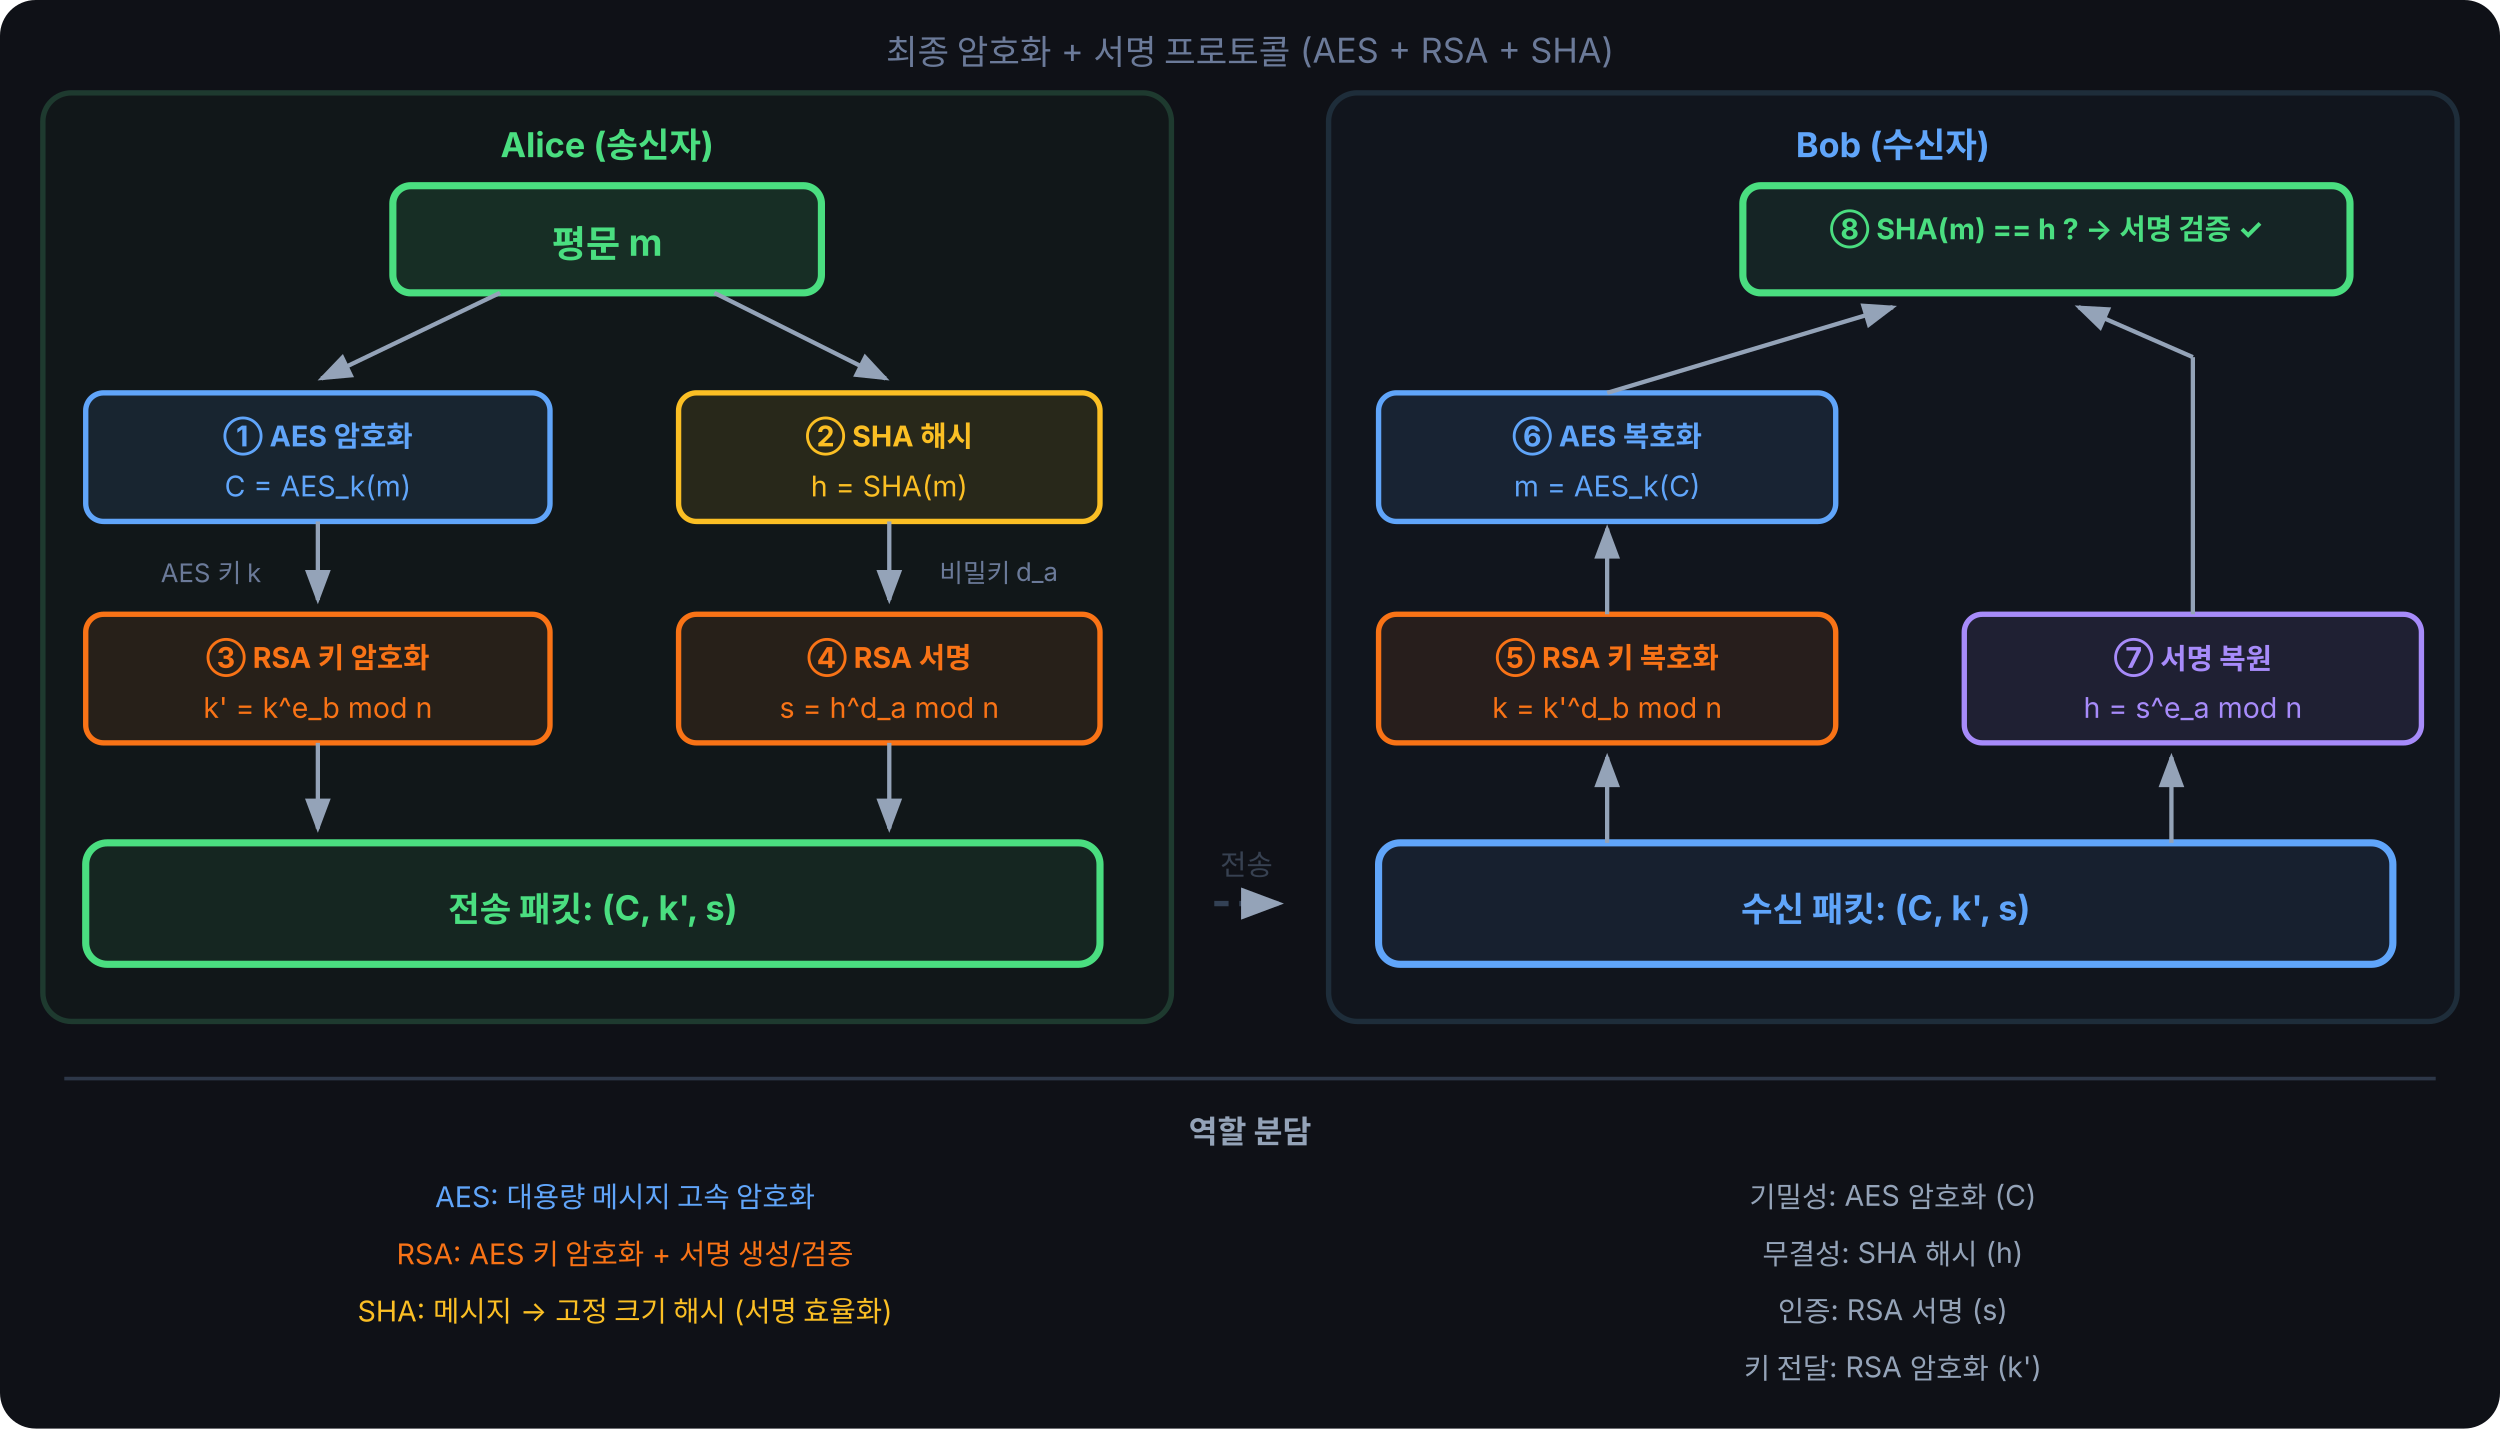
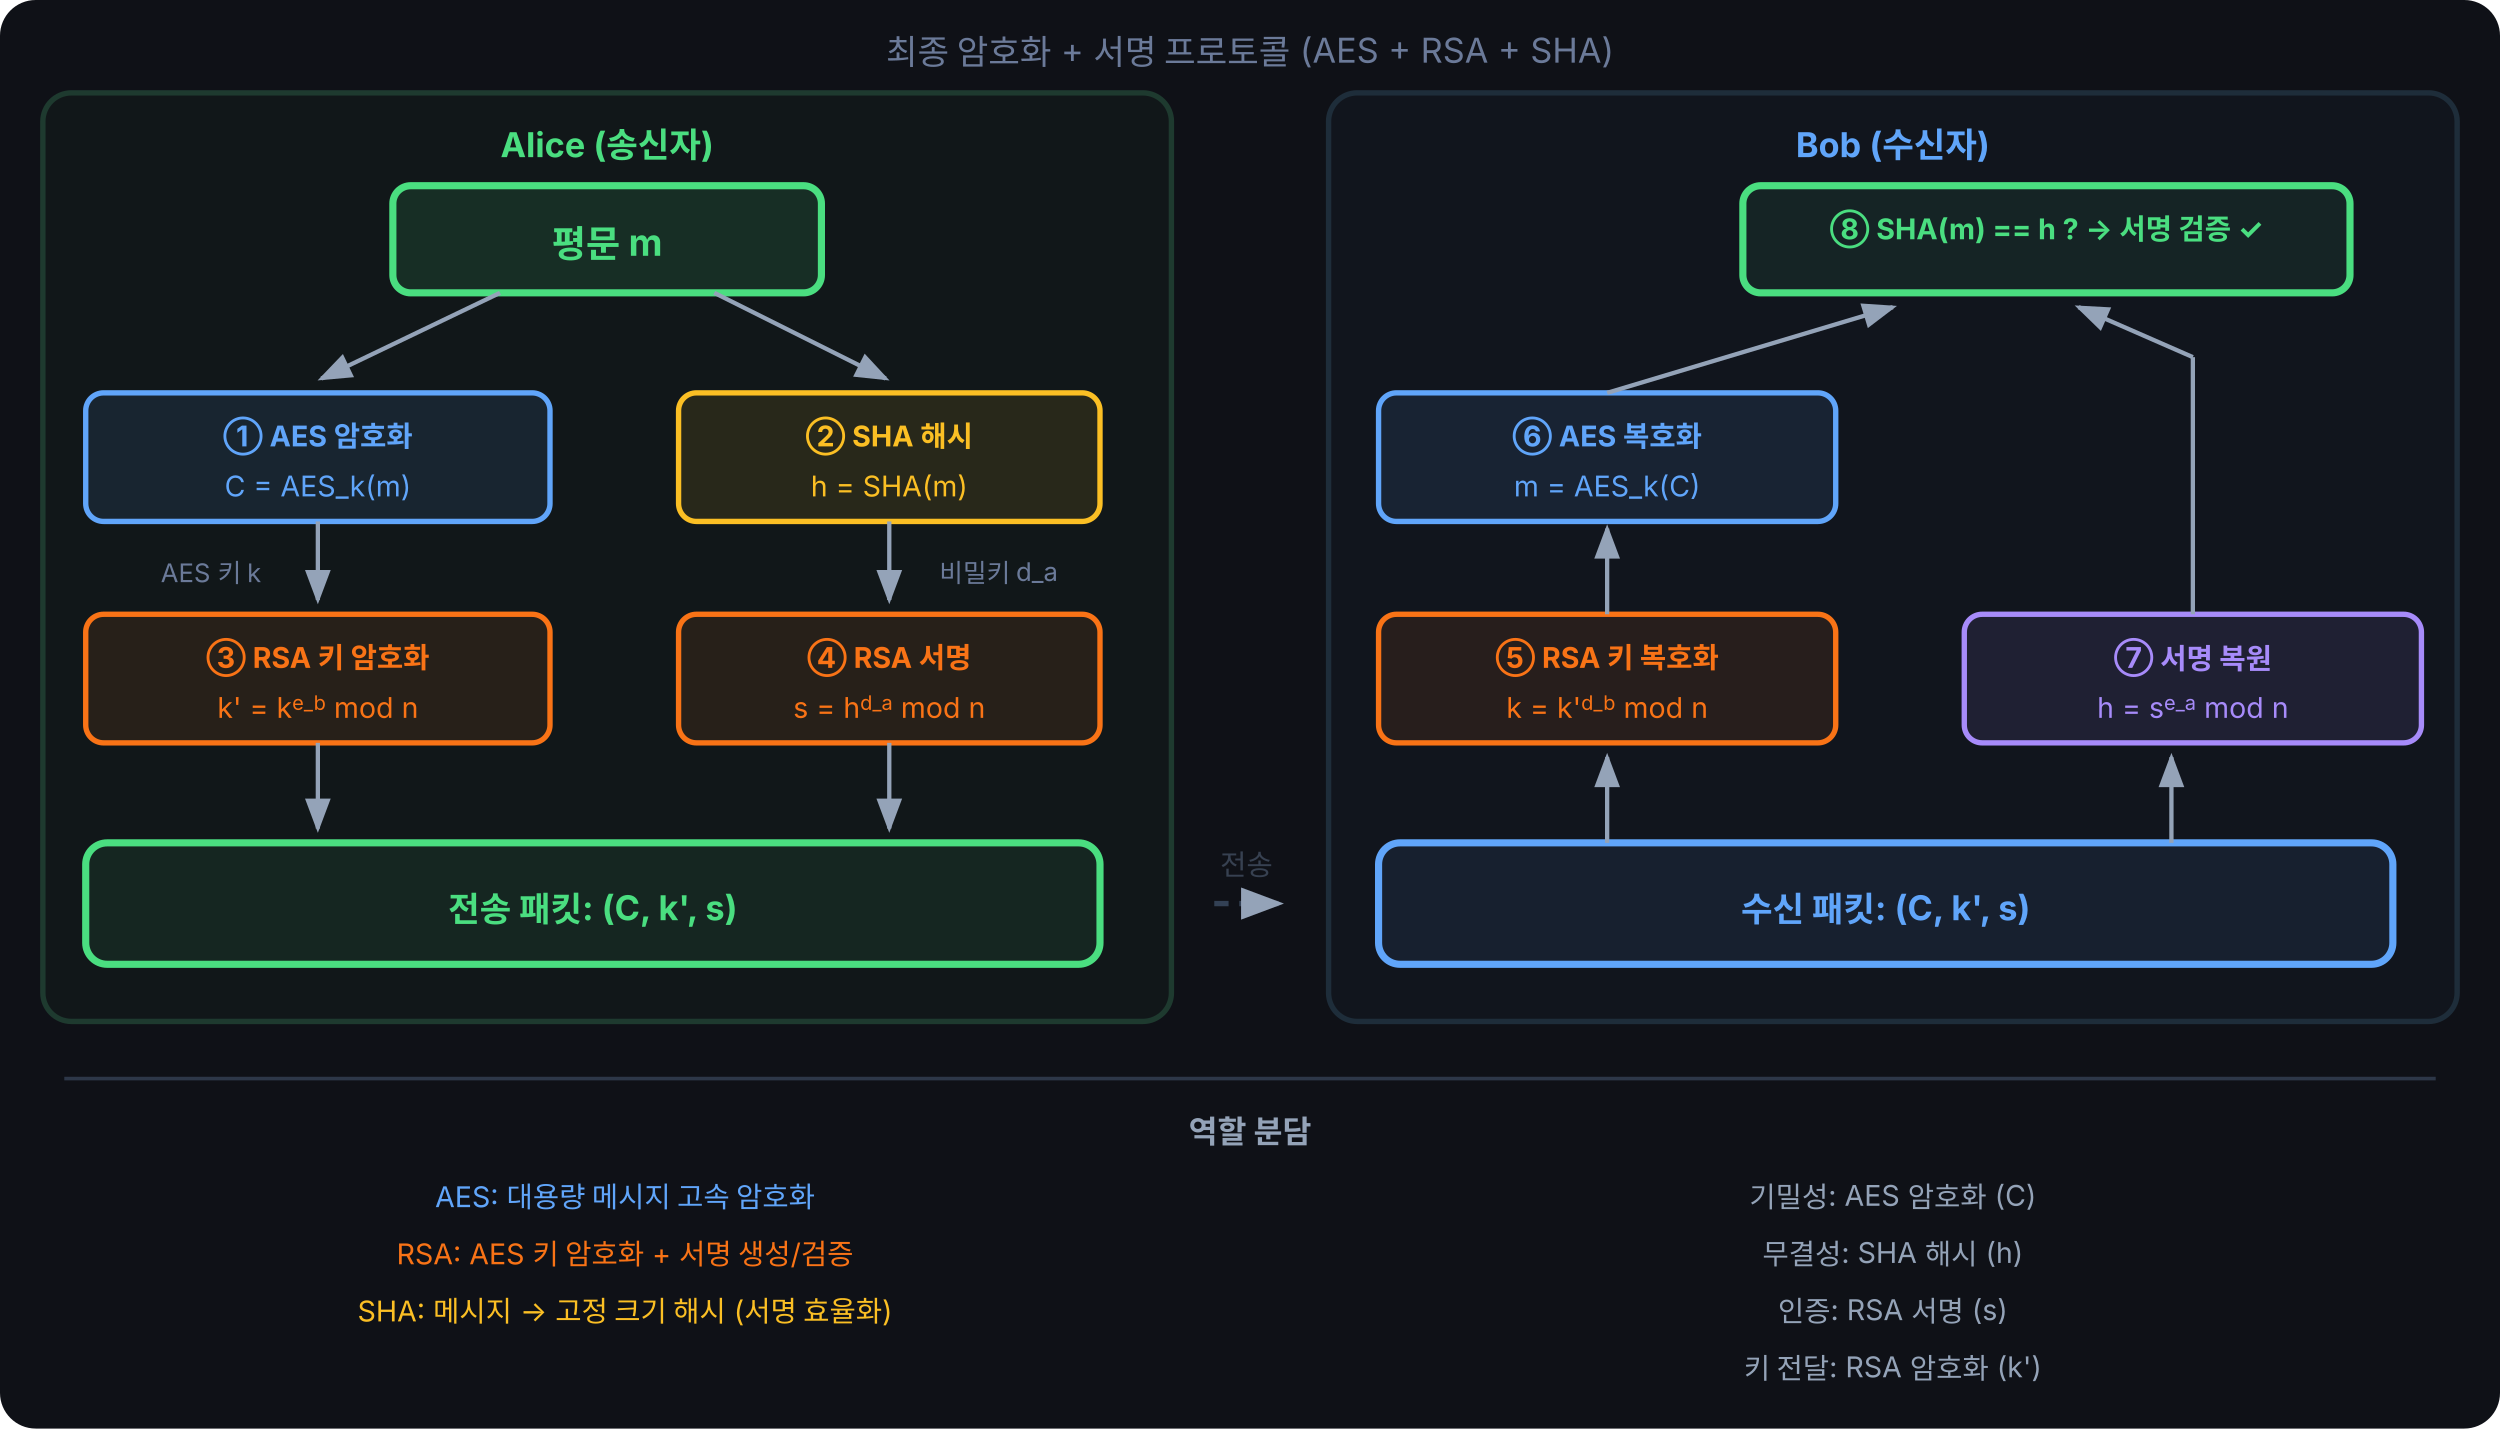
<svg xmlns="http://www.w3.org/2000/svg" viewBox="0 0 700 400" width="1050" height="600">
  <defs>
    <marker id="ra" markerWidth="8" markerHeight="6" refX="7" refY="3" orient="auto">
      <polygon points="0 0, 8 3, 0 6" fill="#94a3b8" />
    </marker>
    <marker id="ga" markerWidth="8" markerHeight="6" refX="7" refY="3" orient="auto">
      <polygon points="0 0, 8 3, 0 6" fill="#4ade80" />
    </marker>
    <marker id="oa" markerWidth="8" markerHeight="6" refX="7" refY="3" orient="auto">
      <polygon points="0 0, 8 3, 0 6" fill="#f97316" />
    </marker>
    <marker id="ya" markerWidth="8" markerHeight="6" refX="7" refY="3" orient="auto">
      <polygon points="0 0, 8 3, 0 6" fill="#fbbf24" />
    </marker>
    <marker id="ba" markerWidth="8" markerHeight="6" refX="7" refY="3" orient="auto">
      <polygon points="0 0, 8 3, 0 6" fill="#60a5fa" />
    </marker>
  </defs>
  <rect width="700" height="400" fill="#0f1117" rx="10" />
  <text x="350" y="18" text-anchor="middle" font-family="system-ui,-apple-system,sans-serif" font-size="9.6" fill="#6b7a99">최종 암호화 + 서명 프로토콜 (AES + RSA + SHA)</text>
  <rect x="12" y="26" width="316" height="260" rx="8" fill="rgba(74,222,128,0.03)" stroke="#1e3a2f" stroke-width="1.5" />
  <text x="170" y="44" text-anchor="middle" font-family="system-ui,-apple-system,sans-serif" font-size="9.6" font-weight="700" fill="#4ade80">Alice (송신자)</text>
  <rect x="110" y="52" width="120" height="30" rx="5" fill="rgba(74,222,128,0.12)" stroke="#4ade80" stroke-width="2" />
  <text x="170" y="72" text-anchor="middle" font-family="system-ui,-apple-system,sans-serif" font-size="10.4" font-weight="700" fill="#4ade80">평문  m</text>
  <line x1="140" y1="82" x2="90" y2="106" stroke="#94a3b8" stroke-width="1.2" marker-end="url(#ra)" />
  <rect x="24" y="110" width="130" height="36" rx="5" fill="rgba(96,165,250,0.1)" stroke="#60a5fa" stroke-width="1.5" />
  <text x="89" y="125" text-anchor="middle" font-family="system-ui,-apple-system,sans-serif" font-size="8" font-weight="700" fill="#60a5fa">① AES 암호화</text>
  <text x="89" y="139" text-anchor="middle" font-family="system-ui,-apple-system,sans-serif" font-size="8" fill="#60a5fa">C = AES_k(m)</text>
  <line x1="200" y1="82" x2="248" y2="106" stroke="#94a3b8" stroke-width="1.2" marker-end="url(#ra)" />
  <rect x="190" y="110" width="118" height="36" rx="5" fill="rgba(251,191,36,0.1)" stroke="#fbbf24" stroke-width="1.5" />
  <text x="249" y="125" text-anchor="middle" font-family="system-ui,-apple-system,sans-serif" font-size="8" font-weight="700" fill="#fbbf24">② SHA 해시</text>
  <text x="249" y="139" text-anchor="middle" font-family="system-ui,-apple-system,sans-serif" font-size="8" fill="#fbbf24">h = SHA(m)</text>
  <line x1="89" y1="146" x2="89" y2="168" stroke="#94a3b8" stroke-width="1.2" marker-end="url(#ra)" />
  <text x="45" y="163" font-family="system-ui,-apple-system,sans-serif" font-size="7.2" fill="#6b7a99">AES 키 k</text>
  <rect x="24" y="172" width="130" height="36" rx="5" fill="rgba(249,115,22,0.1)" stroke="#f97316" stroke-width="1.5" />
  <text x="89" y="187" text-anchor="middle" font-family="system-ui,-apple-system,sans-serif" font-size="8" font-weight="700" fill="#f97316">③ RSA 키 암호화</text>
-   <text x="89" y="201" text-anchor="middle" font-family="system-ui,-apple-system,sans-serif" font-size="8" fill="#f97316">k' = k^e_b mod n</text>
+   <text x="89" y="201" text-anchor="middle" font-family="system-ui,-apple-system,sans-serif" font-size="8" fill="#f97316">k' = k<tspan baseline-shift="super" font-size="70%">e_b</tspan> mod n</text>
  <line x1="249" y1="146" x2="249" y2="168" stroke="#94a3b8" stroke-width="1.2" marker-end="url(#ra)" />
  <text x="263" y="163" font-family="system-ui,-apple-system,sans-serif" font-size="7.2" fill="#6b7a99">비밀키 d_a</text>
  <rect x="190" y="172" width="118" height="36" rx="5" fill="rgba(249,115,22,0.1)" stroke="#f97316" stroke-width="1.5" />
  <text x="249" y="187" text-anchor="middle" font-family="system-ui,-apple-system,sans-serif" font-size="8" font-weight="700" fill="#f97316">④ RSA 서명</text>
-   <text x="249" y="201" text-anchor="middle" font-family="system-ui,-apple-system,sans-serif" font-size="8" fill="#f97316">s = h^d_a mod n</text>
+   <text x="249" y="201" text-anchor="middle" font-family="system-ui,-apple-system,sans-serif" font-size="8" fill="#f97316">s = h<tspan baseline-shift="super" font-size="70%">d_a</tspan> mod n</text>
  <line x1="89" y1="208" x2="89" y2="232" stroke="#94a3b8" stroke-width="1.2" marker-end="url(#ra)" />
  <line x1="249" y1="208" x2="249" y2="232" stroke="#94a3b8" stroke-width="1.2" marker-end="url(#ra)" />
  <rect x="24" y="236" width="284" height="34" rx="6" fill="rgba(74,222,128,0.08)" stroke="#4ade80" stroke-width="2" />
  <text x="166" y="258" text-anchor="middle" font-family="system-ui,-apple-system,sans-serif" font-size="9.6" font-weight="700" fill="#4ade80">전송 패킷: (C, k', s)</text>
  <line x1="340" y1="253" x2="358" y2="253" stroke="#334155" stroke-width="1.5" stroke-dasharray="4,3" marker-end="url(#ra)" />
  <text x="349" y="245" text-anchor="middle" font-family="system-ui,-apple-system,sans-serif" font-size="8" fill="#374151">전송</text>
  <rect x="372" y="26" width="316" height="260" rx="8" fill="rgba(96,165,250,0.03)" stroke="#1e2d3a" stroke-width="1.5" />
  <text x="530" y="44" text-anchor="middle" font-family="system-ui,-apple-system,sans-serif" font-size="9.6" font-weight="700" fill="#60a5fa">Bob (수신자)</text>
  <rect x="386" y="236" width="284" height="34" rx="6" fill="rgba(96,165,250,0.08)" stroke="#60a5fa" stroke-width="2" />
  <text x="528" y="258" text-anchor="middle" font-family="system-ui,-apple-system,sans-serif" font-size="9.6" font-weight="700" fill="#60a5fa">수신 패킷: (C, k', s)</text>
  <line x1="450" y1="236" x2="450" y2="212" stroke="#94a3b8" stroke-width="1.2" marker-end="url(#ra)" />
  <rect x="386" y="172" width="128" height="36" rx="5" fill="rgba(249,115,22,0.1)" stroke="#f97316" stroke-width="1.5" />
  <text x="450" y="187" text-anchor="middle" font-family="system-ui,-apple-system,sans-serif" font-size="8" font-weight="700" fill="#f97316">⑤ RSA 키 복호화</text>
-   <text x="450" y="201" text-anchor="middle" font-family="system-ui,-apple-system,sans-serif" font-size="8" fill="#f97316">k = k'^d_b mod n</text>
+   <text x="450" y="201" text-anchor="middle" font-family="system-ui,-apple-system,sans-serif" font-size="8" fill="#f97316">k = k'<tspan baseline-shift="super" font-size="70%">d_b</tspan> mod n</text>
  <line x1="450" y1="172" x2="450" y2="148" stroke="#94a3b8" stroke-width="1.2" marker-end="url(#ra)" />
  <rect x="386" y="110" width="128" height="36" rx="5" fill="rgba(96,165,250,0.1)" stroke="#60a5fa" stroke-width="1.5" />
  <text x="450" y="125" text-anchor="middle" font-family="system-ui,-apple-system,sans-serif" font-size="8" font-weight="700" fill="#60a5fa">⑥ AES 복호화</text>
  <text x="450" y="139" text-anchor="middle" font-family="system-ui,-apple-system,sans-serif" font-size="8" fill="#60a5fa">m = AES_k(C)</text>
  <line x1="608" y1="236" x2="608" y2="212" stroke="#94a3b8" stroke-width="1.2" marker-end="url(#ra)" />
  <rect x="550" y="172" width="128" height="36" rx="5" fill="rgba(167,139,250,0.1)" stroke="#a78bfa" stroke-width="1.5" />
  <text x="614" y="187" text-anchor="middle" font-family="system-ui,-apple-system,sans-serif" font-size="8" font-weight="700" fill="#a78bfa">⑦ 서명 복원</text>
-   <text x="614" y="201" text-anchor="middle" font-family="system-ui,-apple-system,sans-serif" font-size="8" fill="#a78bfa">h = s^e_a mod n</text>
+   <text x="614" y="201" text-anchor="middle" font-family="system-ui,-apple-system,sans-serif" font-size="8" fill="#a78bfa">h = s<tspan baseline-shift="super" font-size="70%">e_a</tspan> mod n</text>
  <line x1="450" y1="110" x2="530" y2="86" stroke="#94a3b8" stroke-width="1.2" marker-end="url(#ra)" />
  <line x1="614" y1="172" x2="614" y2="100" stroke="#94a3b8" stroke-width="1.2" />
  <line x1="614" y1="100" x2="582" y2="86" stroke="#94a3b8" stroke-width="1.2" marker-end="url(#ra)" />
  <rect x="488" y="52" width="170" height="30" rx="5" fill="rgba(74,222,128,0.08)" stroke="#4ade80" stroke-width="2" />
  <text x="573" y="67" text-anchor="middle" font-family="system-ui,-apple-system,sans-serif" font-size="8" font-weight="700" fill="#4ade80">⑧ SHA(m) == h ?  →  서명 검증  ✓</text>
  <line x1="18" y1="302" x2="682" y2="302" stroke="#2d3748" stroke-width="1" />
  <text x="350" y="320" text-anchor="middle" font-family="system-ui,-apple-system,sans-serif" font-size="8.8" font-weight="700" fill="#94a3b8">역할 분담</text>
  <text x="175" y="338" text-anchor="middle" font-family="system-ui,-apple-system,sans-serif" font-size="8" fill="#60a5fa">AES: 대용량 메시지 고속 암호화</text>
  <text x="175" y="354" text-anchor="middle" font-family="system-ui,-apple-system,sans-serif" font-size="8" fill="#f97316">RSA: AES 키 암호화 + 서명 생성/검증</text>
  <text x="175" y="370" text-anchor="middle" font-family="system-ui,-apple-system,sans-serif" font-size="8" fill="#fbbf24">SHA: 메시지 → 고정 크기 해시 (서명 효율화)</text>
  <text x="530" y="338" text-anchor="middle" font-family="system-ui,-apple-system,sans-serif" font-size="8" fill="#94a3b8">기밀성: AES 암호화  (C)</text>
  <text x="530" y="354" text-anchor="middle" font-family="system-ui,-apple-system,sans-serif" font-size="8" fill="#94a3b8">무결성: SHA 해시    (h)</text>
  <text x="530" y="370" text-anchor="middle" font-family="system-ui,-apple-system,sans-serif" font-size="8" fill="#94a3b8">인증:   RSA 서명    (s)</text>
  <text x="530" y="386" text-anchor="middle" font-family="system-ui,-apple-system,sans-serif" font-size="8" fill="#94a3b8">키 전달: RSA 암호화 (k')</text>
</svg>
